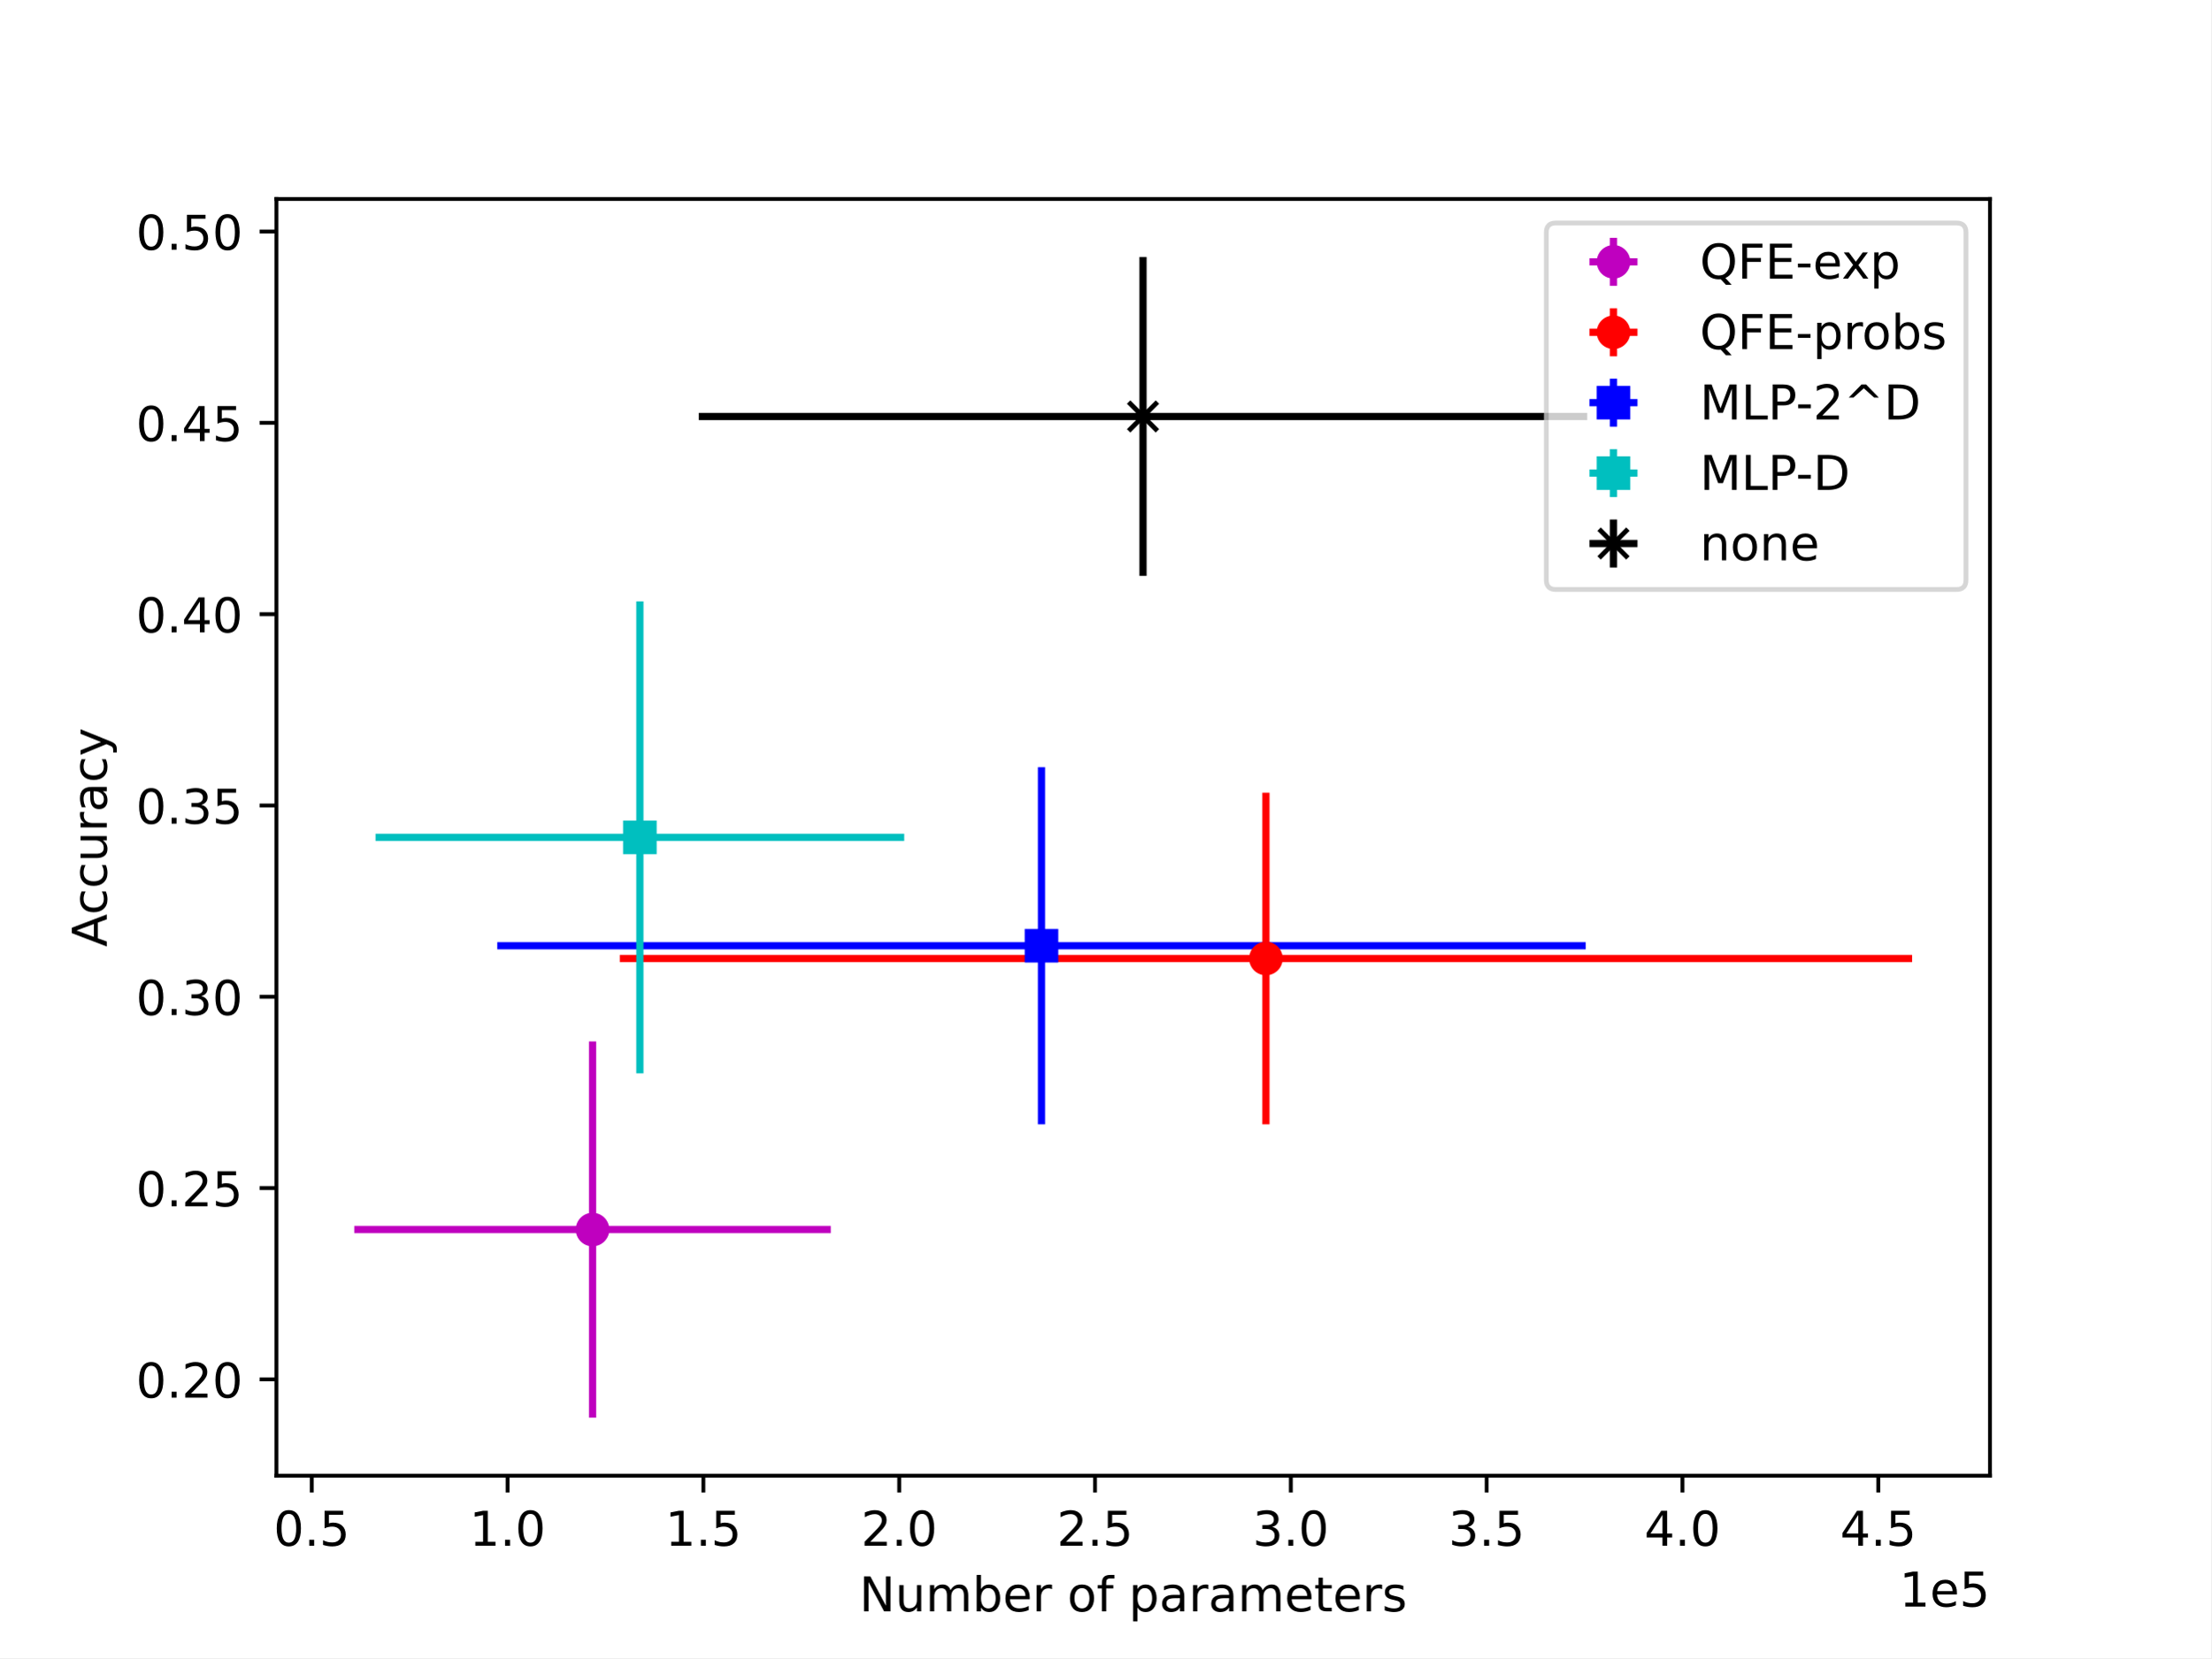
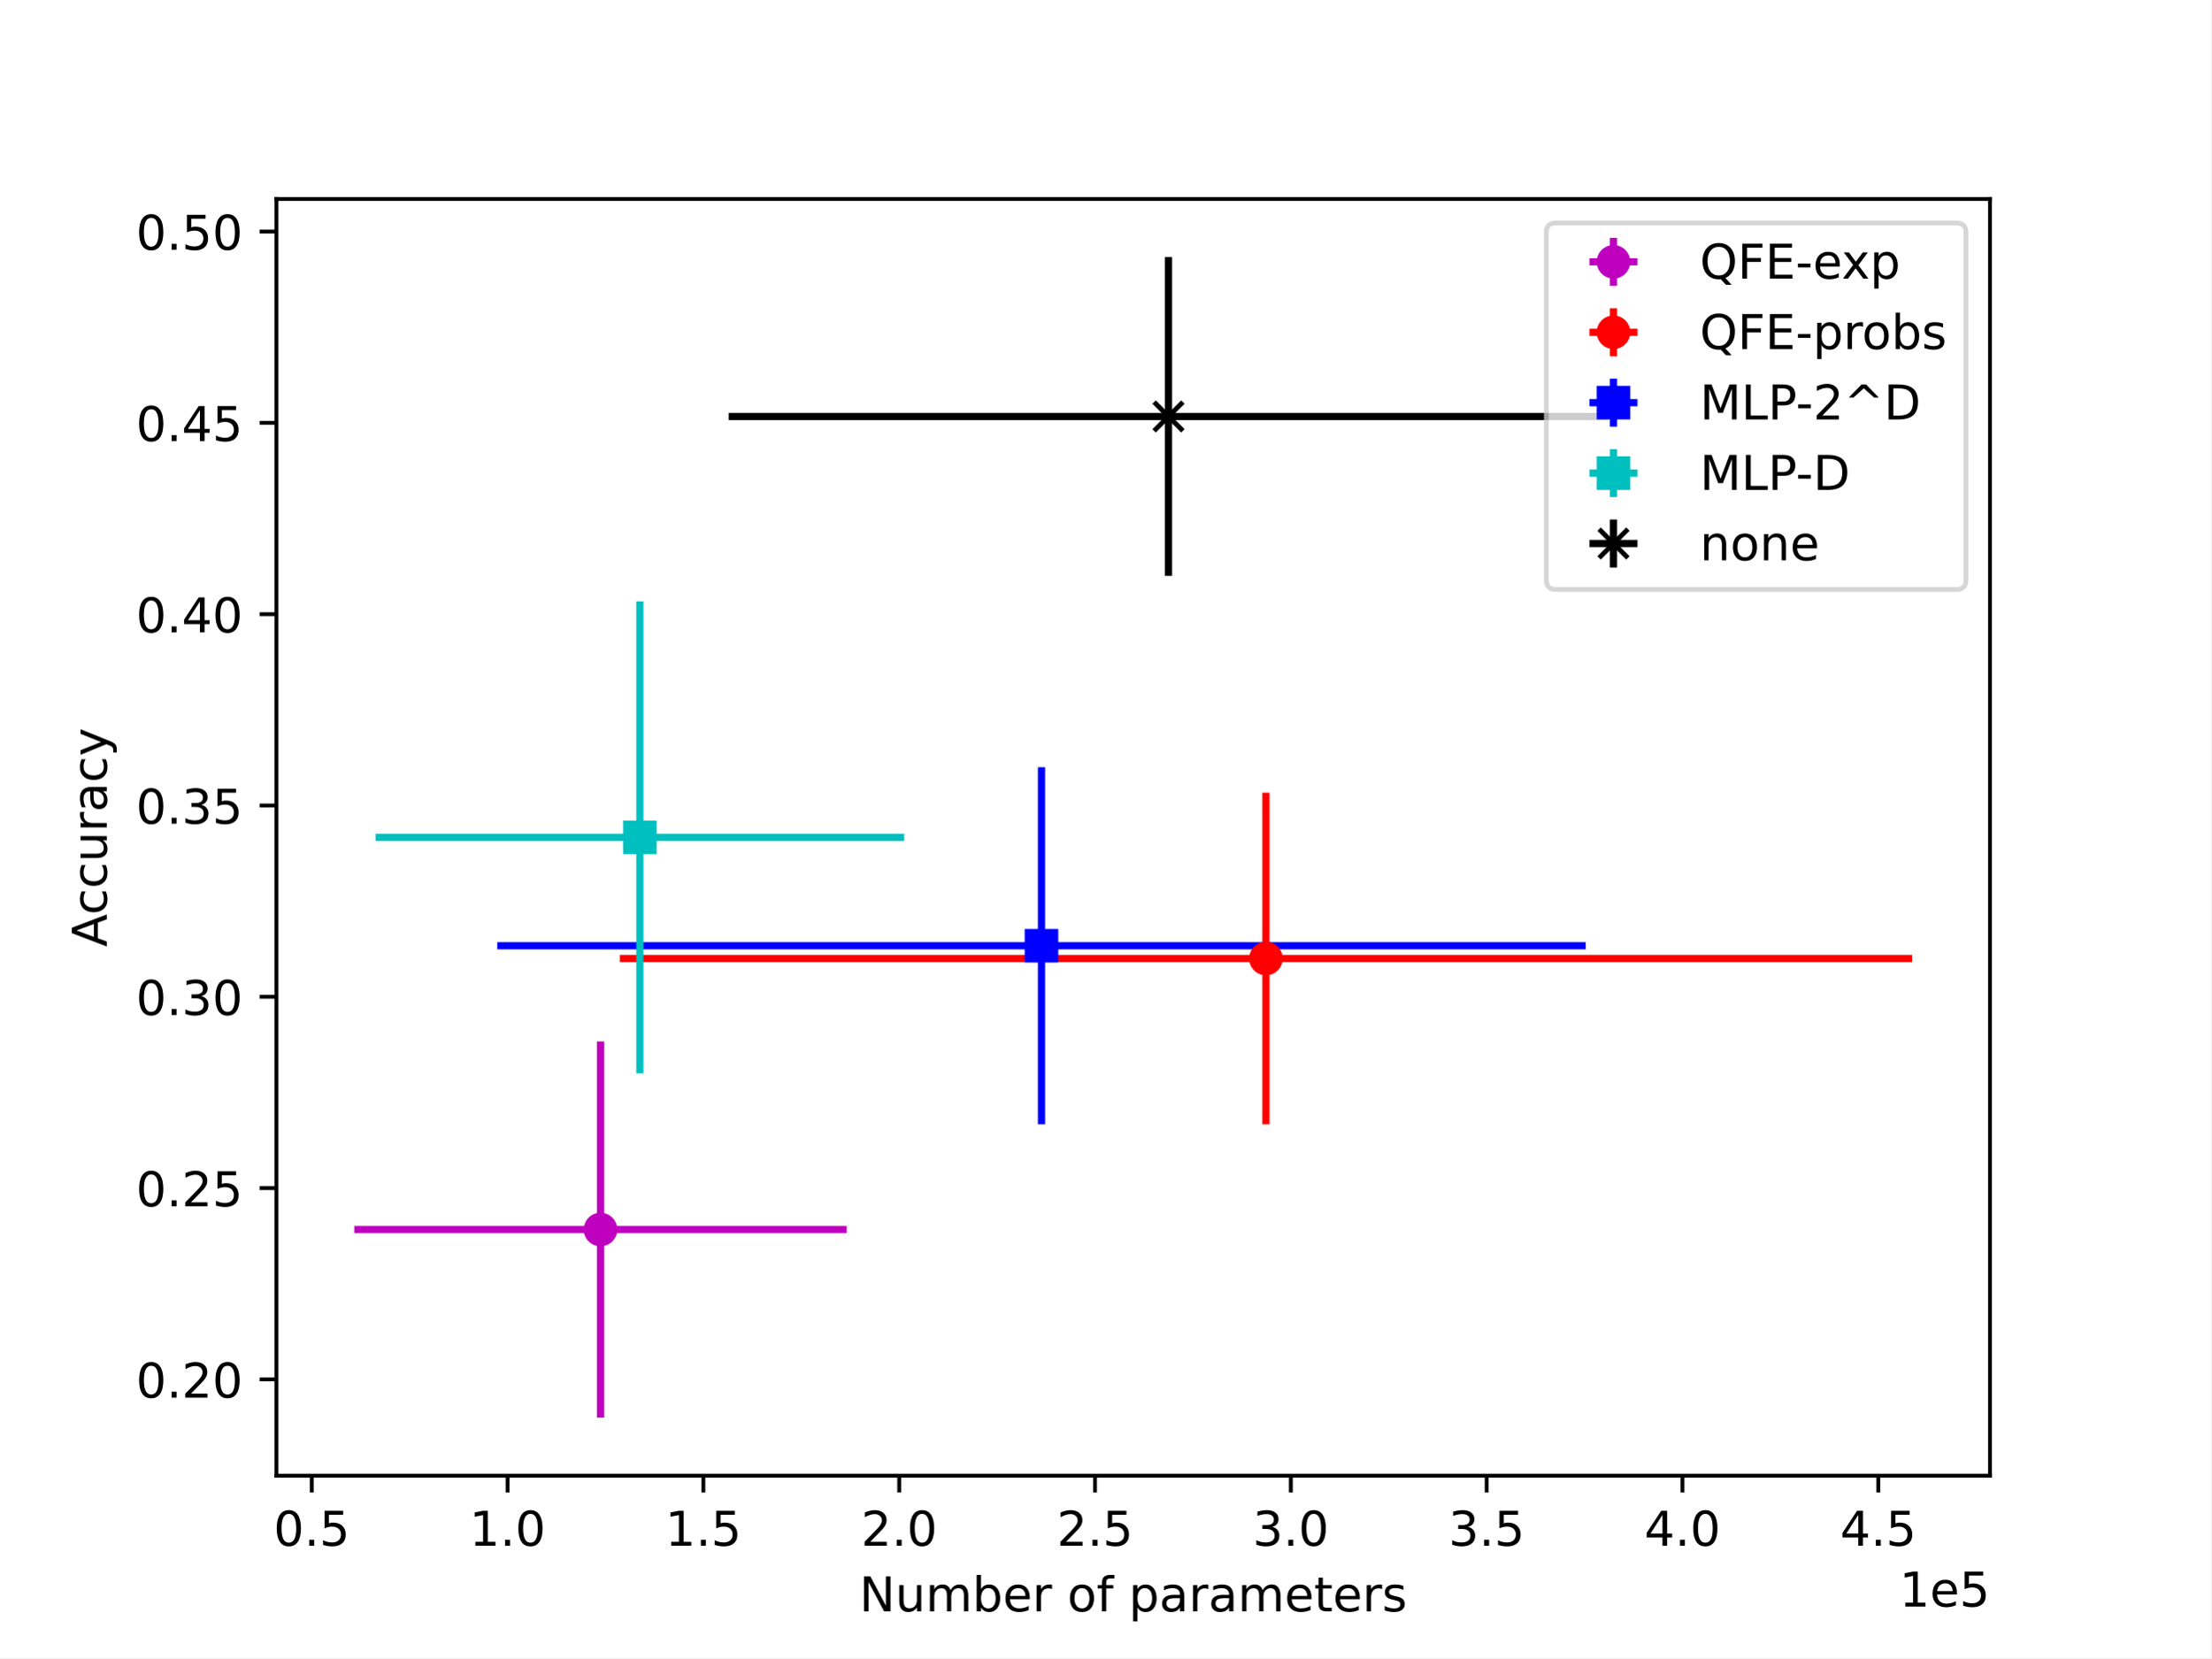
<svg xmlns="http://www.w3.org/2000/svg" xmlns:xlink="http://www.w3.org/1999/xlink" width="460.8pt" height="345.6pt" viewBox="0 0 460.8 345.6" version="1.1">
  <defs>
    <style type="text/css">*{stroke-linejoin: round; stroke-linecap: butt}</style>
  </defs>
  <g id="figure_1">
    <g id="patch_1">
      <path d="M 0 345.6  L 460.8 345.6  L 460.8 0  L 0 0  z " style="fill: #ffffff" />
    </g>
    <g id="axes_1">
      <g id="patch_2">
        <path d="M 57.6 307.584  L 414.72 307.584  L 414.72 41.472  L 57.6 41.472  z " style="fill: #ffffff" />
      </g>
      <g id="matplotlib.axis_1">
        <g id="xtick_1">
          <g id="line2d_1">
            <defs>
-               <path id="m69163a47a3" d="M 0 0  L 0 3.5  " style="stroke: #000000; stroke-width: 0.8" />
-             </defs>
-             <g>
-               <use xlink:href="#m69163a47a3" x="64.964" y="307.584" style="stroke: #000000; stroke-width: 0.8" />
+               <path id="m7321107c90" d="M 0 0  L 0 3.5  " style="stroke: #000000; stroke-width: 0.8" />
+             </defs>
+             <g>
+               <use xlink:href="#m7321107c90" x="64.964" y="307.584" style="stroke: #000000; stroke-width: 0.8" />
            </g>
          </g>
          <g id="text_1">
            <g transform="translate(57.0123 322.1824) scale(0.1 -0.1)">
              <defs>
                <path id="DejaVuSans-30" d="M 2034 4250  Q 1547 4250 1301 3770  Q 1056 3291 1056 2328  Q 1056 1369 1301 889  Q 1547 409 2034 409  Q 2525 409 2770 889  Q 3016 1369 3016 2328  Q 3016 3291 2770 3770  Q 2525 4250 2034 4250  z M 2034 4750  Q 2819 4750 3233 4129  Q 3647 3509 3647 2328  Q 3647 1150 3233 529  Q 2819 -91 2034 -91  Q 1250 -91 836 529  Q 422 1150 422 2328  Q 422 3509 836 4129  Q 1250 4750 2034 4750  z " transform="scale(0.015625)" />
                <path id="DejaVuSans-2e" d="M 684 794  L 1344 794  L 1344 0  L 684 0  L 684 794  z " transform="scale(0.015625)" />
                <path id="DejaVuSans-35" d="M 691 4666  L 3169 4666  L 3169 4134  L 1269 4134  L 1269 2991  Q 1406 3038 1543 3061  Q 1681 3084 1819 3084  Q 2600 3084 3056 2656  Q 3513 2228 3513 1497  Q 3513 744 3044 326  Q 2575 -91 1722 -91  Q 1428 -91 1123 -41  Q 819 9 494 109  L 494 744  Q 775 591 1075 516  Q 1375 441 1709 441  Q 2250 441 2565 725  Q 2881 1009 2881 1497  Q 2881 1984 2565 2268  Q 2250 2553 1709 2553  Q 1456 2553 1204 2497  Q 953 2441 691 2322  L 691 4666  z " transform="scale(0.015625)" />
              </defs>
              <use xlink:href="#DejaVuSans-30" />
              <use xlink:href="#DejaVuSans-2e" x="63.623" />
              <use xlink:href="#DejaVuSans-35" x="95.41" />
            </g>
          </g>
        </g>
        <g id="xtick_2">
          <g id="line2d_2">
            <g>
-               <use xlink:href="#m69163a47a3" x="105.774" y="307.584" style="stroke: #000000; stroke-width: 0.8" />
+               <use xlink:href="#m7321107c90" x="105.774" y="307.584" style="stroke: #000000; stroke-width: 0.8" />
            </g>
          </g>
          <g id="text_2">
            <g transform="translate(97.82245 322.1824) scale(0.1 -0.1)">
              <defs>
                <path id="DejaVuSans-31" d="M 794 531  L 1825 531  L 1825 4091  L 703 3866  L 703 4441  L 1819 4666  L 2450 4666  L 2450 531  L 3481 531  L 3481 0  L 794 0  L 794 531  z " transform="scale(0.015625)" />
              </defs>
              <use xlink:href="#DejaVuSans-31" />
              <use xlink:href="#DejaVuSans-2e" x="63.623" />
              <use xlink:href="#DejaVuSans-30" x="95.41" />
            </g>
          </g>
        </g>
        <g id="xtick_3">
          <g id="line2d_3">
            <g>
-               <use xlink:href="#m69163a47a3" x="146.584" y="307.584" style="stroke: #000000; stroke-width: 0.8" />
+               <use xlink:href="#m7321107c90" x="146.584" y="307.584" style="stroke: #000000; stroke-width: 0.8" />
            </g>
          </g>
          <g id="text_3">
            <g transform="translate(138.6326 322.1824) scale(0.1 -0.1)">
              <use xlink:href="#DejaVuSans-31" />
              <use xlink:href="#DejaVuSans-2e" x="63.623" />
              <use xlink:href="#DejaVuSans-35" x="95.41" />
            </g>
          </g>
        </g>
        <g id="xtick_4">
          <g id="line2d_4">
            <g>
-               <use xlink:href="#m69163a47a3" x="187.394" y="307.584" style="stroke: #000000; stroke-width: 0.8" />
+               <use xlink:href="#m7321107c90" x="187.394" y="307.584" style="stroke: #000000; stroke-width: 0.8" />
            </g>
          </g>
          <g id="text_4">
            <g transform="translate(179.4428 322.1824) scale(0.1 -0.1)">
              <defs>
                <path id="DejaVuSans-32" d="M 1228 531  L 3431 531  L 3431 0  L 469 0  L 469 531  Q 828 903 1448 1529  Q 2069 2156 2228 2338  Q 2531 2678 2651 2914  Q 2772 3150 2772 3378  Q 2772 3750 2511 3984  Q 2250 4219 1831 4219  Q 1534 4219 1204 4116  Q 875 4013 500 3803  L 500 4441  Q 881 4594 1212 4672  Q 1544 4750 1819 4750  Q 2544 4750 2975 4387  Q 3406 4025 3406 3419  Q 3406 3131 3298 2873  Q 3191 2616 2906 2266  Q 2828 2175 2409 1742  Q 1991 1309 1228 531  z " transform="scale(0.015625)" />
              </defs>
              <use xlink:href="#DejaVuSans-32" />
              <use xlink:href="#DejaVuSans-2e" x="63.623" />
              <use xlink:href="#DejaVuSans-30" x="95.41" />
            </g>
          </g>
        </g>
        <g id="xtick_5">
          <g id="line2d_5">
            <g>
-               <use xlink:href="#m69163a47a3" x="228.204" y="307.584" style="stroke: #000000; stroke-width: 0.8" />
+               <use xlink:href="#m7321107c90" x="228.204" y="307.584" style="stroke: #000000; stroke-width: 0.8" />
            </g>
          </g>
          <g id="text_5">
            <g transform="translate(220.2529 322.1824) scale(0.1 -0.1)">
              <use xlink:href="#DejaVuSans-32" />
              <use xlink:href="#DejaVuSans-2e" x="63.623" />
              <use xlink:href="#DejaVuSans-35" x="95.41" />
            </g>
          </g>
        </g>
        <g id="xtick_6">
          <g id="line2d_6">
            <g>
-               <use xlink:href="#m69163a47a3" x="269.015" y="307.584" style="stroke: #000000; stroke-width: 0.8" />
+               <use xlink:href="#m7321107c90" x="269.015" y="307.584" style="stroke: #000000; stroke-width: 0.8" />
            </g>
          </g>
          <g id="text_6">
            <g transform="translate(261.0631 322.1824) scale(0.1 -0.1)">
              <defs>
                <path id="DejaVuSans-33" d="M 2597 2516  Q 3050 2419 3304 2112  Q 3559 1806 3559 1356  Q 3559 666 3084 287  Q 2609 -91 1734 -91  Q 1441 -91 1130 -33  Q 819 25 488 141  L 488 750  Q 750 597 1062 519  Q 1375 441 1716 441  Q 2309 441 2620 675  Q 2931 909 2931 1356  Q 2931 1769 2642 2001  Q 2353 2234 1838 2234  L 1294 2234  L 1294 2753  L 1863 2753  Q 2328 2753 2575 2939  Q 2822 3125 2822 3475  Q 2822 3834 2567 4026  Q 2313 4219 1838 4219  Q 1578 4219 1281 4162  Q 984 4106 628 3988  L 628 4550  Q 988 4650 1302 4700  Q 1616 4750 1894 4750  Q 2613 4750 3031 4423  Q 3450 4097 3450 3541  Q 3450 3153 3228 2886  Q 3006 2619 2597 2516  z " transform="scale(0.015625)" />
              </defs>
              <use xlink:href="#DejaVuSans-33" />
              <use xlink:href="#DejaVuSans-2e" x="63.623" />
              <use xlink:href="#DejaVuSans-30" x="95.41" />
            </g>
          </g>
        </g>
        <g id="xtick_7">
          <g id="line2d_7">
            <g>
-               <use xlink:href="#m69163a47a3" x="309.825" y="307.584" style="stroke: #000000; stroke-width: 0.8" />
+               <use xlink:href="#m7321107c90" x="309.825" y="307.584" style="stroke: #000000; stroke-width: 0.8" />
            </g>
          </g>
          <g id="text_7">
            <g transform="translate(301.8732 322.1824) scale(0.1 -0.1)">
              <use xlink:href="#DejaVuSans-33" />
              <use xlink:href="#DejaVuSans-2e" x="63.623" />
              <use xlink:href="#DejaVuSans-35" x="95.41" />
            </g>
          </g>
        </g>
        <g id="xtick_8">
          <g id="line2d_8">
            <g>
-               <use xlink:href="#m69163a47a3" x="350.635" y="307.584" style="stroke: #000000; stroke-width: 0.8" />
+               <use xlink:href="#m7321107c90" x="350.635" y="307.584" style="stroke: #000000; stroke-width: 0.8" />
            </g>
          </g>
          <g id="text_8">
            <g transform="translate(342.6834 322.1824) scale(0.1 -0.1)">
              <defs>
                <path id="DejaVuSans-34" d="M 2419 4116  L 825 1625  L 2419 1625  L 2419 4116  z M 2253 4666  L 3047 4666  L 3047 1625  L 3713 1625  L 3713 1100  L 3047 1100  L 3047 0  L 2419 0  L 2419 1100  L 313 1100  L 313 1709  L 2253 4666  z " transform="scale(0.015625)" />
              </defs>
              <use xlink:href="#DejaVuSans-34" />
              <use xlink:href="#DejaVuSans-2e" x="63.623" />
              <use xlink:href="#DejaVuSans-30" x="95.41" />
            </g>
          </g>
        </g>
        <g id="xtick_9">
          <g id="line2d_9">
            <g>
-               <use xlink:href="#m69163a47a3" x="391.445" y="307.584" style="stroke: #000000; stroke-width: 0.8" />
+               <use xlink:href="#m7321107c90" x="391.445" y="307.584" style="stroke: #000000; stroke-width: 0.8" />
            </g>
          </g>
          <g id="text_9">
            <g transform="translate(383.4935 322.1824) scale(0.1 -0.1)">
              <use xlink:href="#DejaVuSans-34" />
              <use xlink:href="#DejaVuSans-2e" x="63.623" />
              <use xlink:href="#DejaVuSans-35" x="95.41" />
            </g>
          </g>
        </g>
        <g id="text_10">
          <g transform="translate(179.0748 335.8606) scale(0.1 -0.1)">
            <defs>
              <path id="DejaVuSans-4e" d="M 628 4666  L 1478 4666  L 3547 763  L 3547 4666  L 4159 4666  L 4159 0  L 3309 0  L 1241 3903  L 1241 0  L 628 0  L 628 4666  z " transform="scale(0.015625)" />
              <path id="DejaVuSans-75" d="M 544 1381  L 544 3500  L 1119 3500  L 1119 1403  Q 1119 906 1312 657  Q 1506 409 1894 409  Q 2359 409 2629 706  Q 2900 1003 2900 1516  L 2900 3500  L 3475 3500  L 3475 0  L 2900 0  L 2900 538  Q 2691 219 2414 64  Q 2138 -91 1772 -91  Q 1169 -91 856 284  Q 544 659 544 1381  z M 1991 3584  L 1991 3584  z " transform="scale(0.015625)" />
              <path id="DejaVuSans-6d" d="M 3328 2828  Q 3544 3216 3844 3400  Q 4144 3584 4550 3584  Q 5097 3584 5394 3201  Q 5691 2819 5691 2113  L 5691 0  L 5113 0  L 5113 2094  Q 5113 2597 4934 2840  Q 4756 3084 4391 3084  Q 3944 3084 3684 2787  Q 3425 2491 3425 1978  L 3425 0  L 2847 0  L 2847 2094  Q 2847 2600 2669 2842  Q 2491 3084 2119 3084  Q 1678 3084 1418 2786  Q 1159 2488 1159 1978  L 1159 0  L 581 0  L 581 3500  L 1159 3500  L 1159 2956  Q 1356 3278 1631 3431  Q 1906 3584 2284 3584  Q 2666 3584 2933 3390  Q 3200 3197 3328 2828  z " transform="scale(0.015625)" />
              <path id="DejaVuSans-62" d="M 3116 1747  Q 3116 2381 2855 2742  Q 2594 3103 2138 3103  Q 1681 3103 1420 2742  Q 1159 2381 1159 1747  Q 1159 1113 1420 752  Q 1681 391 2138 391  Q 2594 391 2855 752  Q 3116 1113 3116 1747  z M 1159 2969  Q 1341 3281 1617 3432  Q 1894 3584 2278 3584  Q 2916 3584 3314 3078  Q 3713 2572 3713 1747  Q 3713 922 3314 415  Q 2916 -91 2278 -91  Q 1894 -91 1617 61  Q 1341 213 1159 525  L 1159 0  L 581 0  L 581 4863  L 1159 4863  L 1159 2969  z " transform="scale(0.015625)" />
              <path id="DejaVuSans-65" d="M 3597 1894  L 3597 1613  L 953 1613  Q 991 1019 1311 708  Q 1631 397 2203 397  Q 2534 397 2845 478  Q 3156 559 3463 722  L 3463 178  Q 3153 47 2828 -22  Q 2503 -91 2169 -91  Q 1331 -91 842 396  Q 353 884 353 1716  Q 353 2575 817 3079  Q 1281 3584 2069 3584  Q 2775 3584 3186 3129  Q 3597 2675 3597 1894  z M 3022 2063  Q 3016 2534 2758 2815  Q 2500 3097 2075 3097  Q 1594 3097 1305 2825  Q 1016 2553 972 2059  L 3022 2063  z " transform="scale(0.015625)" />
              <path id="DejaVuSans-72" d="M 2631 2963  Q 2534 3019 2420 3045  Q 2306 3072 2169 3072  Q 1681 3072 1420 2755  Q 1159 2438 1159 1844  L 1159 0  L 581 0  L 581 3500  L 1159 3500  L 1159 2956  Q 1341 3275 1631 3429  Q 1922 3584 2338 3584  Q 2397 3584 2469 3576  Q 2541 3569 2628 3553  L 2631 2963  z " transform="scale(0.015625)" />
              <path id="DejaVuSans-20" transform="scale(0.015625)" />
              <path id="DejaVuSans-6f" d="M 1959 3097  Q 1497 3097 1228 2736  Q 959 2375 959 1747  Q 959 1119 1226 758  Q 1494 397 1959 397  Q 2419 397 2687 759  Q 2956 1122 2956 1747  Q 2956 2369 2687 2733  Q 2419 3097 1959 3097  z M 1959 3584  Q 2709 3584 3137 3096  Q 3566 2609 3566 1747  Q 3566 888 3137 398  Q 2709 -91 1959 -91  Q 1206 -91 779 398  Q 353 888 353 1747  Q 353 2609 779 3096  Q 1206 3584 1959 3584  z " transform="scale(0.015625)" />
              <path id="DejaVuSans-66" d="M 2375 4863  L 2375 4384  L 1825 4384  Q 1516 4384 1395 4259  Q 1275 4134 1275 3809  L 1275 3500  L 2222 3500  L 2222 3053  L 1275 3053  L 1275 0  L 697 0  L 697 3053  L 147 3053  L 147 3500  L 697 3500  L 697 3744  Q 697 4328 969 4595  Q 1241 4863 1831 4863  L 2375 4863  z " transform="scale(0.015625)" />
              <path id="DejaVuSans-70" d="M 1159 525  L 1159 -1331  L 581 -1331  L 581 3500  L 1159 3500  L 1159 2969  Q 1341 3281 1617 3432  Q 1894 3584 2278 3584  Q 2916 3584 3314 3078  Q 3713 2572 3713 1747  Q 3713 922 3314 415  Q 2916 -91 2278 -91  Q 1894 -91 1617 61  Q 1341 213 1159 525  z M 3116 1747  Q 3116 2381 2855 2742  Q 2594 3103 2138 3103  Q 1681 3103 1420 2742  Q 1159 2381 1159 1747  Q 1159 1113 1420 752  Q 1681 391 2138 391  Q 2594 391 2855 752  Q 3116 1113 3116 1747  z " transform="scale(0.015625)" />
              <path id="DejaVuSans-61" d="M 2194 1759  Q 1497 1759 1228 1600  Q 959 1441 959 1056  Q 959 750 1161 570  Q 1363 391 1709 391  Q 2188 391 2477 730  Q 2766 1069 2766 1631  L 2766 1759  L 2194 1759  z M 3341 1997  L 3341 0  L 2766 0  L 2766 531  Q 2569 213 2275 61  Q 1981 -91 1556 -91  Q 1019 -91 701 211  Q 384 513 384 1019  Q 384 1609 779 1909  Q 1175 2209 1959 2209  L 2766 2209  L 2766 2266  Q 2766 2663 2505 2880  Q 2244 3097 1772 3097  Q 1472 3097 1187 3025  Q 903 2953 641 2809  L 641 3341  Q 956 3463 1253 3523  Q 1550 3584 1831 3584  Q 2591 3584 2966 3190  Q 3341 2797 3341 1997  z " transform="scale(0.015625)" />
              <path id="DejaVuSans-74" d="M 1172 4494  L 1172 3500  L 2356 3500  L 2356 3053  L 1172 3053  L 1172 1153  Q 1172 725 1289 603  Q 1406 481 1766 481  L 2356 481  L 2356 0  L 1766 0  Q 1100 0 847 248  Q 594 497 594 1153  L 594 3053  L 172 3053  L 172 3500  L 594 3500  L 594 4494  L 1172 4494  z " transform="scale(0.015625)" />
              <path id="DejaVuSans-73" d="M 2834 3397  L 2834 2853  Q 2591 2978 2328 3040  Q 2066 3103 1784 3103  Q 1356 3103 1142 2972  Q 928 2841 928 2578  Q 928 2378 1081 2264  Q 1234 2150 1697 2047  L 1894 2003  Q 2506 1872 2764 1633  Q 3022 1394 3022 966  Q 3022 478 2636 193  Q 2250 -91 1575 -91  Q 1294 -91 989 -36  Q 684 19 347 128  L 347 722  Q 666 556 975 473  Q 1284 391 1588 391  Q 1994 391 2212 530  Q 2431 669 2431 922  Q 2431 1156 2273 1281  Q 2116 1406 1581 1522  L 1381 1569  Q 847 1681 609 1914  Q 372 2147 372 2553  Q 372 3047 722 3315  Q 1072 3584 1716 3584  Q 2034 3584 2315 3537  Q 2597 3491 2834 3397  z " transform="scale(0.015625)" />
            </defs>
            <use xlink:href="#DejaVuSans-4e" />
            <use xlink:href="#DejaVuSans-75" x="74.805" />
            <use xlink:href="#DejaVuSans-6d" x="138.184" />
            <use xlink:href="#DejaVuSans-62" x="235.596" />
            <use xlink:href="#DejaVuSans-65" x="299.072" />
            <use xlink:href="#DejaVuSans-72" x="360.596" />
            <use xlink:href="#DejaVuSans-20" x="401.709" />
            <use xlink:href="#DejaVuSans-6f" x="433.496" />
            <use xlink:href="#DejaVuSans-66" x="494.678" />
            <use xlink:href="#DejaVuSans-20" x="529.883" />
            <use xlink:href="#DejaVuSans-70" x="561.67" />
            <use xlink:href="#DejaVuSans-61" x="625.146" />
            <use xlink:href="#DejaVuSans-72" x="686.426" />
            <use xlink:href="#DejaVuSans-61" x="727.539" />
            <use xlink:href="#DejaVuSans-6d" x="788.818" />
            <use xlink:href="#DejaVuSans-65" x="886.23" />
            <use xlink:href="#DejaVuSans-74" x="947.754" />
            <use xlink:href="#DejaVuSans-65" x="986.963" />
            <use xlink:href="#DejaVuSans-72" x="1048.486" />
            <use xlink:href="#DejaVuSans-73" x="1089.6" />
          </g>
        </g>
        <g id="text_11">
          <g transform="translate(395.8419 334.8606) scale(0.1 -0.1)">
            <use xlink:href="#DejaVuSans-31" />
            <use xlink:href="#DejaVuSans-65" x="63.623" />
            <use xlink:href="#DejaVuSans-35" x="125.146" />
          </g>
        </g>
      </g>
      <g id="matplotlib.axis_2">
        <g id="ytick_1">
          <g id="line2d_10">
            <defs>
-               <path id="m29566e2c8c" d="M 0 0  L -3.5 0  " style="stroke: #000000; stroke-width: 0.8" />
-             </defs>
-             <g>
-               <use xlink:href="#m29566e2c8c" x="57.6" y="287.513" style="stroke: #000000; stroke-width: 0.8" />
+               <path id="m45c4f0cc47" d="M 0 0  L -3.5 0  " style="stroke: #000000; stroke-width: 0.8" />
+             </defs>
+             <g>
+               <use xlink:href="#m45c4f0cc47" x="57.6" y="287.513" style="stroke: #000000; stroke-width: 0.8" />
            </g>
          </g>
          <g id="text_12">
            <g transform="translate(28.33438 291.3118) scale(0.1 -0.1)">
              <use xlink:href="#DejaVuSans-30" />
              <use xlink:href="#DejaVuSans-2e" x="63.623" />
              <use xlink:href="#DejaVuSans-32" x="95.41" />
              <use xlink:href="#DejaVuSans-30" x="159.033" />
            </g>
          </g>
        </g>
        <g id="ytick_2">
          <g id="line2d_11">
            <g>
-               <use xlink:href="#m29566e2c8c" x="57.6" y="247.636" style="stroke: #000000; stroke-width: 0.8" />
+               <use xlink:href="#m45c4f0cc47" x="57.6" y="247.636" style="stroke: #000000; stroke-width: 0.8" />
            </g>
          </g>
          <g id="text_13">
            <g transform="translate(28.33438 251.4349) scale(0.1 -0.1)">
              <use xlink:href="#DejaVuSans-30" />
              <use xlink:href="#DejaVuSans-2e" x="63.623" />
              <use xlink:href="#DejaVuSans-32" x="95.41" />
              <use xlink:href="#DejaVuSans-35" x="159.033" />
            </g>
          </g>
        </g>
        <g id="ytick_3">
          <g id="line2d_12">
            <g>
-               <use xlink:href="#m29566e2c8c" x="57.6" y="207.759" style="stroke: #000000; stroke-width: 0.8" />
+               <use xlink:href="#m45c4f0cc47" x="57.6" y="207.759" style="stroke: #000000; stroke-width: 0.8" />
            </g>
          </g>
          <g id="text_14">
            <g transform="translate(28.33438 211.558) scale(0.1 -0.1)">
              <use xlink:href="#DejaVuSans-30" />
              <use xlink:href="#DejaVuSans-2e" x="63.623" />
              <use xlink:href="#DejaVuSans-33" x="95.41" />
              <use xlink:href="#DejaVuSans-30" x="159.033" />
            </g>
          </g>
        </g>
        <g id="ytick_4">
          <g id="line2d_13">
            <g>
-               <use xlink:href="#m29566e2c8c" x="57.6" y="167.882" style="stroke: #000000; stroke-width: 0.8" />
+               <use xlink:href="#m45c4f0cc47" x="57.6" y="167.882" style="stroke: #000000; stroke-width: 0.8" />
            </g>
          </g>
          <g id="text_15">
            <g transform="translate(28.33438 171.6811) scale(0.1 -0.1)">
              <use xlink:href="#DejaVuSans-30" />
              <use xlink:href="#DejaVuSans-2e" x="63.623" />
              <use xlink:href="#DejaVuSans-33" x="95.41" />
              <use xlink:href="#DejaVuSans-35" x="159.033" />
            </g>
          </g>
        </g>
        <g id="ytick_5">
          <g id="line2d_14">
            <g>
-               <use xlink:href="#m29566e2c8c" x="57.6" y="128.005" style="stroke: #000000; stroke-width: 0.8" />
+               <use xlink:href="#m45c4f0cc47" x="57.6" y="128.005" style="stroke: #000000; stroke-width: 0.8" />
            </g>
          </g>
          <g id="text_16">
            <g transform="translate(28.33438 131.8041) scale(0.1 -0.1)">
              <use xlink:href="#DejaVuSans-30" />
              <use xlink:href="#DejaVuSans-2e" x="63.623" />
              <use xlink:href="#DejaVuSans-34" x="95.41" />
              <use xlink:href="#DejaVuSans-30" x="159.033" />
            </g>
          </g>
        </g>
        <g id="ytick_6">
          <g id="line2d_15">
            <g>
-               <use xlink:href="#m29566e2c8c" x="57.6" y="88.128" style="stroke: #000000; stroke-width: 0.8" />
+               <use xlink:href="#m45c4f0cc47" x="57.6" y="88.128" style="stroke: #000000; stroke-width: 0.8" />
            </g>
          </g>
          <g id="text_17">
            <g transform="translate(28.33438 91.92722) scale(0.1 -0.1)">
              <use xlink:href="#DejaVuSans-30" />
              <use xlink:href="#DejaVuSans-2e" x="63.623" />
              <use xlink:href="#DejaVuSans-34" x="95.41" />
              <use xlink:href="#DejaVuSans-35" x="159.033" />
            </g>
          </g>
        </g>
        <g id="ytick_7">
          <g id="line2d_16">
            <g>
-               <use xlink:href="#m29566e2c8c" x="57.6" y="48.251" style="stroke: #000000; stroke-width: 0.8" />
+               <use xlink:href="#m45c4f0cc47" x="57.6" y="48.251" style="stroke: #000000; stroke-width: 0.8" />
            </g>
          </g>
          <g id="text_18">
            <g transform="translate(28.33438 52.0503) scale(0.1 -0.1)">
              <use xlink:href="#DejaVuSans-30" />
              <use xlink:href="#DejaVuSans-2e" x="63.623" />
              <use xlink:href="#DejaVuSans-35" x="95.41" />
              <use xlink:href="#DejaVuSans-30" x="159.033" />
            </g>
          </g>
        </g>
        <g id="text_19">
          <g transform="translate(22.25469 197.3561) rotate(-90) scale(0.1 -0.1)">
            <defs>
              <path id="DejaVuSans-41" d="M 2188 4044  L 1331 1722  L 3047 1722  L 2188 4044  z M 1831 4666  L 2547 4666  L 4325 0  L 3669 0  L 3244 1197  L 1141 1197  L 716 0  L 50 0  L 1831 4666  z " transform="scale(0.015625)" />
              <path id="DejaVuSans-63" d="M 3122 3366  L 3122 2828  Q 2878 2963 2633 3030  Q 2388 3097 2138 3097  Q 1578 3097 1268 2742  Q 959 2388 959 1747  Q 959 1106 1268 751  Q 1578 397 2138 397  Q 2388 397 2633 464  Q 2878 531 3122 666  L 3122 134  Q 2881 22 2623 -34  Q 2366 -91 2075 -91  Q 1284 -91 818 406  Q 353 903 353 1747  Q 353 2603 823 3093  Q 1294 3584 2113 3584  Q 2378 3584 2631 3529  Q 2884 3475 3122 3366  z " transform="scale(0.015625)" />
              <path id="DejaVuSans-79" d="M 2059 -325  Q 1816 -950 1584 -1140  Q 1353 -1331 966 -1331  L 506 -1331  L 506 -850  L 844 -850  Q 1081 -850 1212 -737  Q 1344 -625 1503 -206  L 1606 56  L 191 3500  L 800 3500  L 1894 763  L 2988 3500  L 3597 3500  L 2059 -325  z " transform="scale(0.015625)" />
            </defs>
            <use xlink:href="#DejaVuSans-41" />
            <use xlink:href="#DejaVuSans-63" x="66.658" />
            <use xlink:href="#DejaVuSans-63" x="121.639" />
            <use xlink:href="#DejaVuSans-75" x="176.619" />
            <use xlink:href="#DejaVuSans-72" x="239.998" />
            <use xlink:href="#DejaVuSans-61" x="281.111" />
            <use xlink:href="#DejaVuSans-63" x="342.391" />
            <use xlink:href="#DejaVuSans-79" x="397.371" />
          </g>
        </g>
      </g>
      <g id="LineCollection_1">
-         <path d="M 73.833 256.276  L 173.136 256.276  " clip-path="url(#pf2854094da)" style="fill: none; stroke: #bf00bf; stroke-width: 1.5" />
+         <path d="M 73.833 256.276  L 176.45 256.276  " clip-path="url(#pde171bd115)" style="fill: none; stroke: #bf00bf; stroke-width: 1.5" />
      </g>
      <g id="LineCollection_2">
-         <path d="M 123.484 295.488  L 123.484 217.063  " clip-path="url(#pf2854094da)" style="fill: none; stroke: #bf00bf; stroke-width: 1.5" />
+         <path d="M 125.141 295.488  L 125.141 217.063  " clip-path="url(#pde171bd115)" style="fill: none; stroke: #bf00bf; stroke-width: 1.5" />
      </g>
      <g id="LineCollection_3">
-         <path d="M 129.162 199.783  L 398.487 199.783  " clip-path="url(#pf2854094da)" style="fill: none; stroke: #ff0000; stroke-width: 1.5" />
+         <path d="M 129.162 199.783  L 398.487 199.783  " clip-path="url(#pde171bd115)" style="fill: none; stroke: #ff0000; stroke-width: 1.5" />
      </g>
      <g id="LineCollection_4">
-         <path d="M 263.825 234.343  L 263.825 165.223  " clip-path="url(#pf2854094da)" style="fill: none; stroke: #ff0000; stroke-width: 1.5" />
+         <path d="M 263.825 234.343  L 263.825 165.223  " clip-path="url(#pde171bd115)" style="fill: none; stroke: #ff0000; stroke-width: 1.5" />
      </g>
      <g id="LineCollection_5">
-         <path d="M 103.631 197.125  L 330.463 197.125  " clip-path="url(#pf2854094da)" style="fill: none; stroke: #0000ff; stroke-width: 1.5" />
+         <path d="M 103.631 197.125  L 330.463 197.125  " clip-path="url(#pde171bd115)" style="fill: none; stroke: #0000ff; stroke-width: 1.5" />
      </g>
      <g id="LineCollection_6">
-         <path d="M 217.047 234.343  L 217.047 159.906  " clip-path="url(#pf2854094da)" style="fill: none; stroke: #0000ff; stroke-width: 1.5" />
+         <path d="M 217.047 234.343  L 217.047 159.906  " clip-path="url(#pde171bd115)" style="fill: none; stroke: #0000ff; stroke-width: 1.5" />
      </g>
      <g id="LineCollection_7">
-         <path d="M 78.263 174.528  L 188.442 174.528  " clip-path="url(#pf2854094da)" style="fill: none; stroke: #00bfbf; stroke-width: 1.5" />
+         <path d="M 78.263 174.528  L 188.442 174.528  " clip-path="url(#pde171bd115)" style="fill: none; stroke: #00bfbf; stroke-width: 1.5" />
      </g>
      <g id="LineCollection_8">
-         <path d="M 133.352 223.71  L 133.352 125.346  " clip-path="url(#pf2854094da)" style="fill: none; stroke: #00bfbf; stroke-width: 1.5" />
+         <path d="M 133.352 223.71  L 133.352 125.346  " clip-path="url(#pde171bd115)" style="fill: none; stroke: #00bfbf; stroke-width: 1.5" />
      </g>
      <g id="LineCollection_9">
-         <path d="M 145.635 86.799  L 330.784 86.799  " clip-path="url(#pf2854094da)" style="fill: none; stroke: #000000; stroke-width: 1.5" />
+         <path d="M 151.844 86.799  L 335.194 86.799  " clip-path="url(#pde171bd115)" style="fill: none; stroke: #000000; stroke-width: 1.5" />
      </g>
      <g id="LineCollection_10">
-         <path d="M 238.209 120.03  L 238.209 53.568  " clip-path="url(#pf2854094da)" style="fill: none; stroke: #000000; stroke-width: 1.5" />
+         <path d="M 243.519 120.03  L 243.519 53.568  " clip-path="url(#pde171bd115)" style="fill: none; stroke: #000000; stroke-width: 1.5" />
      </g>
      <g id="line2d_17">
        <defs>
-           <path id="m4cd6526f96" d="M 0 3  C 0.796 3 1.559 2.684 2.121 2.121  C 2.684 1.559 3 0.796 3 0  C 3 -0.796 2.684 -1.559 2.121 -2.121  C 1.559 -2.684 0.796 -3 0 -3  C -0.796 -3 -1.559 -2.684 -2.121 -2.121  C -2.684 -1.559 -3 -0.796 -3 0  C -3 0.796 -2.684 1.559 -2.121 2.121  C -1.559 2.684 -0.796 3 0 3  z " style="stroke: #bf00bf" />
+           <path id="m4b3386b6bd" d="M 0 3  C 0.796 3 1.559 2.684 2.121 2.121  C 2.684 1.559 3 0.796 3 0  C 3 -0.796 2.684 -1.559 2.121 -2.121  C 1.559 -2.684 0.796 -3 0 -3  C -0.796 -3 -1.559 -2.684 -2.121 -2.121  C -2.684 -1.559 -3 -0.796 -3 0  C -3 0.796 -2.684 1.559 -2.121 2.121  C -1.559 2.684 -0.796 3 0 3  z " style="stroke: #bf00bf" />
        </defs>
-         <g clip-path="url(#pf2854094da)">
-           <use xlink:href="#m4cd6526f96" x="123.484" y="256.276" style="fill: #bf00bf; stroke: #bf00bf" />
+         <g clip-path="url(#pde171bd115)">
+           <use xlink:href="#m4b3386b6bd" x="125.141" y="256.276" style="fill: #bf00bf; stroke: #bf00bf" />
        </g>
      </g>
      <g id="line2d_18">
        <defs>
-           <path id="ma3a724ee5d" d="M 0 3  C 0.796 3 1.559 2.684 2.121 2.121  C 2.684 1.559 3 0.796 3 0  C 3 -0.796 2.684 -1.559 2.121 -2.121  C 1.559 -2.684 0.796 -3 0 -3  C -0.796 -3 -1.559 -2.684 -2.121 -2.121  C -2.684 -1.559 -3 -0.796 -3 0  C -3 0.796 -2.684 1.559 -2.121 2.121  C -1.559 2.684 -0.796 3 0 3  z " style="stroke: #ff0000" />
+           <path id="m448fc60b93" d="M 0 3  C 0.796 3 1.559 2.684 2.121 2.121  C 2.684 1.559 3 0.796 3 0  C 3 -0.796 2.684 -1.559 2.121 -2.121  C 1.559 -2.684 0.796 -3 0 -3  C -0.796 -3 -1.559 -2.684 -2.121 -2.121  C -2.684 -1.559 -3 -0.796 -3 0  C -3 0.796 -2.684 1.559 -2.121 2.121  C -1.559 2.684 -0.796 3 0 3  z " style="stroke: #ff0000" />
        </defs>
-         <g clip-path="url(#pf2854094da)">
-           <use xlink:href="#ma3a724ee5d" x="263.825" y="199.783" style="fill: #ff0000; stroke: #ff0000" />
+         <g clip-path="url(#pde171bd115)">
+           <use xlink:href="#m448fc60b93" x="263.825" y="199.783" style="fill: #ff0000; stroke: #ff0000" />
        </g>
      </g>
      <g id="line2d_19">
        <defs>
-           <path id="mfcccf68054" d="M -3 3  L 3 3  L 3 -3  L -3 -3  z " style="stroke: #0000ff; stroke-linejoin: miter" />
+           <path id="ma1d360c1f6" d="M -3 3  L 3 3  L 3 -3  L -3 -3  z " style="stroke: #0000ff; stroke-linejoin: miter" />
        </defs>
-         <g clip-path="url(#pf2854094da)">
-           <use xlink:href="#mfcccf68054" x="217.047" y="197.125" style="fill: #0000ff; stroke: #0000ff; stroke-linejoin: miter" />
+         <g clip-path="url(#pde171bd115)">
+           <use xlink:href="#ma1d360c1f6" x="217.047" y="197.125" style="fill: #0000ff; stroke: #0000ff; stroke-linejoin: miter" />
        </g>
      </g>
      <g id="line2d_20">
        <defs>
-           <path id="me4ea6ce4ad" d="M -3 3  L 3 3  L 3 -3  L -3 -3  z " style="stroke: #00bfbf; stroke-linejoin: miter" />
+           <path id="mc8725ab323" d="M -3 3  L 3 3  L 3 -3  L -3 -3  z " style="stroke: #00bfbf; stroke-linejoin: miter" />
        </defs>
-         <g clip-path="url(#pf2854094da)">
-           <use xlink:href="#me4ea6ce4ad" x="133.352" y="174.528" style="fill: #00bfbf; stroke: #00bfbf; stroke-linejoin: miter" />
+         <g clip-path="url(#pde171bd115)">
+           <use xlink:href="#mc8725ab323" x="133.352" y="174.528" style="fill: #00bfbf; stroke: #00bfbf; stroke-linejoin: miter" />
        </g>
      </g>
      <g id="line2d_21">
        <defs>
-           <path id="m9f78b0eaf9" d="M -3 3  L 3 -3  M -3 -3  L 3 3  " style="stroke: #000000" />
+           <path id="maa76d7a004" d="M -3 3  L 3 -3  M -3 -3  L 3 3  " style="stroke: #000000" />
        </defs>
-         <g clip-path="url(#pf2854094da)">
-           <use xlink:href="#m9f78b0eaf9" x="238.209" y="86.799" style="stroke: #000000" />
+         <g clip-path="url(#pde171bd115)">
+           <use xlink:href="#maa76d7a004" x="243.519" y="86.799" style="stroke: #000000" />
        </g>
      </g>
      <g id="patch_3">
        <path d="M 57.6 307.584  L 57.6 41.472  " style="fill: none; stroke: #000000; stroke-width: 0.8; stroke-linejoin: miter; stroke-linecap: square" />
      </g>
      <g id="patch_4">
        <path d="M 414.72 307.584  L 414.72 41.472  " style="fill: none; stroke: #000000; stroke-width: 0.8; stroke-linejoin: miter; stroke-linecap: square" />
      </g>
      <g id="patch_5">
        <path d="M 57.6 307.584  L 414.72 307.584  " style="fill: none; stroke: #000000; stroke-width: 0.8; stroke-linejoin: miter; stroke-linecap: square" />
      </g>
      <g id="patch_6">
        <path d="M 57.6 41.472  L 414.72 41.472  " style="fill: none; stroke: #000000; stroke-width: 0.8; stroke-linejoin: miter; stroke-linecap: square" />
      </g>
      <g id="legend_1">
        <g id="patch_7">
          <path d="M 324.259 122.863  L 407.72 122.863  Q 409.72 122.863 409.72 120.863  L 409.72 48.472  Q 409.72 46.472 407.72 46.472  L 324.259 46.472  Q 322.259 46.472 322.259 48.472  L 322.259 120.863  Q 322.259 122.863 324.259 122.863  z " style="fill: #ffffff; opacity: 0.8; stroke: #cccccc; stroke-linejoin: miter" />
        </g>
        <g id="LineCollection_11">
          <path d="M 331.259 54.57  L 341.259 54.57  " style="fill: none; stroke: #bf00bf; stroke-width: 1.5" />
        </g>
        <g id="LineCollection_12">
          <path d="M 336.259 59.57  L 336.259 49.57  " style="fill: none; stroke: #bf00bf; stroke-width: 1.5" />
        </g>
        <g id="line2d_22" />
        <g id="line2d_23">
          <g>
-             <use xlink:href="#m4cd6526f96" x="336.259" y="54.57" style="fill: #bf00bf; stroke: #bf00bf" />
+             <use xlink:href="#m4b3386b6bd" x="336.259" y="54.57" style="fill: #bf00bf; stroke: #bf00bf" />
          </g>
        </g>
        <g id="text_20">
          <g transform="translate(354.2591 58.07044) scale(0.1 -0.1)">
            <defs>
              <path id="DejaVuSans-51" d="M 2522 4238  Q 1834 4238 1429 3725  Q 1025 3213 1025 2328  Q 1025 1447 1429 934  Q 1834 422 2522 422  Q 3209 422 3611 934  Q 4013 1447 4013 2328  Q 4013 3213 3611 3725  Q 3209 4238 2522 4238  z M 3406 84  L 4238 -825  L 3475 -825  L 2784 -78  Q 2681 -84 2626 -87  Q 2572 -91 2522 -91  Q 1538 -91 948 567  Q 359 1225 359 2328  Q 359 3434 948 4092  Q 1538 4750 2522 4750  Q 3503 4750 4090 4092  Q 4678 3434 4678 2328  Q 4678 1516 4351 937  Q 4025 359 3406 84  z " transform="scale(0.015625)" />
              <path id="DejaVuSans-46" d="M 628 4666  L 3309 4666  L 3309 4134  L 1259 4134  L 1259 2759  L 3109 2759  L 3109 2228  L 1259 2228  L 1259 0  L 628 0  L 628 4666  z " transform="scale(0.015625)" />
              <path id="DejaVuSans-45" d="M 628 4666  L 3578 4666  L 3578 4134  L 1259 4134  L 1259 2753  L 3481 2753  L 3481 2222  L 1259 2222  L 1259 531  L 3634 531  L 3634 0  L 628 0  L 628 4666  z " transform="scale(0.015625)" />
              <path id="DejaVuSans-2d" d="M 313 2009  L 1997 2009  L 1997 1497  L 313 1497  L 313 2009  z " transform="scale(0.015625)" />
              <path id="DejaVuSans-78" d="M 3513 3500  L 2247 1797  L 3578 0  L 2900 0  L 1881 1375  L 863 0  L 184 0  L 1544 1831  L 300 3500  L 978 3500  L 1906 2253  L 2834 3500  L 3513 3500  z " transform="scale(0.015625)" />
            </defs>
            <use xlink:href="#DejaVuSans-51" />
            <use xlink:href="#DejaVuSans-46" x="78.711" />
            <use xlink:href="#DejaVuSans-45" x="136.23" />
            <use xlink:href="#DejaVuSans-2d" x="199.414" />
            <use xlink:href="#DejaVuSans-65" x="235.498" />
            <use xlink:href="#DejaVuSans-78" x="295.271" />
            <use xlink:href="#DejaVuSans-70" x="354.451" />
          </g>
        </g>
        <g id="LineCollection_13">
          <path d="M 331.259 69.249  L 341.259 69.249  " style="fill: none; stroke: #ff0000; stroke-width: 1.5" />
        </g>
        <g id="LineCollection_14">
          <path d="M 336.259 74.249  L 336.259 64.249  " style="fill: none; stroke: #ff0000; stroke-width: 1.5" />
        </g>
        <g id="line2d_24" />
        <g id="line2d_25">
          <g>
-             <use xlink:href="#ma3a724ee5d" x="336.259" y="69.249" style="fill: #ff0000; stroke: #ff0000" />
+             <use xlink:href="#m448fc60b93" x="336.259" y="69.249" style="fill: #ff0000; stroke: #ff0000" />
          </g>
        </g>
        <g id="text_21">
          <g transform="translate(354.2591 72.74856) scale(0.1 -0.1)">
            <use xlink:href="#DejaVuSans-51" />
            <use xlink:href="#DejaVuSans-46" x="78.711" />
            <use xlink:href="#DejaVuSans-45" x="136.23" />
            <use xlink:href="#DejaVuSans-2d" x="199.414" />
            <use xlink:href="#DejaVuSans-70" x="235.498" />
            <use xlink:href="#DejaVuSans-72" x="298.975" />
            <use xlink:href="#DejaVuSans-6f" x="337.838" />
            <use xlink:href="#DejaVuSans-62" x="399.02" />
            <use xlink:href="#DejaVuSans-73" x="462.496" />
          </g>
        </g>
        <g id="LineCollection_15">
          <path d="M 331.259 83.927  L 341.259 83.927  " style="fill: none; stroke: #0000ff; stroke-width: 1.5" />
        </g>
        <g id="LineCollection_16">
          <path d="M 336.259 88.927  L 336.259 78.927  " style="fill: none; stroke: #0000ff; stroke-width: 1.5" />
        </g>
        <g id="line2d_26" />
        <g id="line2d_27">
          <g>
-             <use xlink:href="#mfcccf68054" x="336.259" y="83.927" style="fill: #0000ff; stroke: #0000ff; stroke-linejoin: miter" />
+             <use xlink:href="#ma1d360c1f6" x="336.259" y="83.927" style="fill: #0000ff; stroke: #0000ff; stroke-linejoin: miter" />
          </g>
        </g>
        <g id="text_22">
          <g transform="translate(354.2591 87.42669) scale(0.1 -0.1)">
            <defs>
              <path id="DejaVuSans-4d" d="M 628 4666  L 1569 4666  L 2759 1491  L 3956 4666  L 4897 4666  L 4897 0  L 4281 0  L 4281 4097  L 3078 897  L 2444 897  L 1241 4097  L 1241 0  L 628 0  L 628 4666  z " transform="scale(0.015625)" />
              <path id="DejaVuSans-4c" d="M 628 4666  L 1259 4666  L 1259 531  L 3531 531  L 3531 0  L 628 0  L 628 4666  z " transform="scale(0.015625)" />
              <path id="DejaVuSans-50" d="M 1259 4147  L 1259 2394  L 2053 2394  Q 2494 2394 2734 2622  Q 2975 2850 2975 3272  Q 2975 3691 2734 3919  Q 2494 4147 2053 4147  L 1259 4147  z M 628 4666  L 2053 4666  Q 2838 4666 3239 4311  Q 3641 3956 3641 3272  Q 3641 2581 3239 2228  Q 2838 1875 2053 1875  L 1259 1875  L 1259 0  L 628 0  L 628 4666  z " transform="scale(0.015625)" />
              <path id="DejaVuSans-5e" d="M 2988 4666  L 4684 2925  L 4056 2925  L 2681 4159  L 1306 2925  L 678 2925  L 2375 4666  L 2988 4666  z " transform="scale(0.015625)" />
              <path id="DejaVuSans-44" d="M 1259 4147  L 1259 519  L 2022 519  Q 2988 519 3436 956  Q 3884 1394 3884 2338  Q 3884 3275 3436 3711  Q 2988 4147 2022 4147  L 1259 4147  z M 628 4666  L 1925 4666  Q 3281 4666 3915 4102  Q 4550 3538 4550 2338  Q 4550 1131 3912 565  Q 3275 0 1925 0  L 628 0  L 628 4666  z " transform="scale(0.015625)" />
            </defs>
            <use xlink:href="#DejaVuSans-4d" />
            <use xlink:href="#DejaVuSans-4c" x="86.279" />
            <use xlink:href="#DejaVuSans-50" x="141.992" />
            <use xlink:href="#DejaVuSans-2d" x="200.045" />
            <use xlink:href="#DejaVuSans-32" x="236.129" />
            <use xlink:href="#DejaVuSans-5e" x="299.752" />
            <use xlink:href="#DejaVuSans-44" x="383.541" />
          </g>
        </g>
        <g id="LineCollection_17">
          <path d="M 331.259 98.605  L 341.259 98.605  " style="fill: none; stroke: #00bfbf; stroke-width: 1.5" />
        </g>
        <g id="LineCollection_18">
          <path d="M 336.259 103.605  L 336.259 93.605  " style="fill: none; stroke: #00bfbf; stroke-width: 1.5" />
        </g>
        <g id="line2d_28" />
        <g id="line2d_29">
          <g>
-             <use xlink:href="#me4ea6ce4ad" x="336.259" y="98.605" style="fill: #00bfbf; stroke: #00bfbf; stroke-linejoin: miter" />
+             <use xlink:href="#mc8725ab323" x="336.259" y="98.605" style="fill: #00bfbf; stroke: #00bfbf; stroke-linejoin: miter" />
          </g>
        </g>
        <g id="text_23">
          <g transform="translate(354.2591 102.1048) scale(0.1 -0.1)">
            <use xlink:href="#DejaVuSans-4d" />
            <use xlink:href="#DejaVuSans-4c" x="86.279" />
            <use xlink:href="#DejaVuSans-50" x="141.992" />
            <use xlink:href="#DejaVuSans-2d" x="200.045" />
            <use xlink:href="#DejaVuSans-44" x="236.129" />
          </g>
        </g>
        <g id="LineCollection_19">
          <path d="M 331.259 113.283  L 341.259 113.283  " style="fill: none; stroke: #000000; stroke-width: 1.5" />
        </g>
        <g id="LineCollection_20">
          <path d="M 336.259 118.283  L 336.259 108.283  " style="fill: none; stroke: #000000; stroke-width: 1.5" />
        </g>
        <g id="line2d_30" />
        <g id="line2d_31">
          <g>
-             <use xlink:href="#m9f78b0eaf9" x="336.259" y="113.283" style="stroke: #000000" />
+             <use xlink:href="#maa76d7a004" x="336.259" y="113.283" style="stroke: #000000" />
          </g>
        </g>
        <g id="text_24">
          <g transform="translate(354.2591 116.7829) scale(0.1 -0.1)">
            <defs>
              <path id="DejaVuSans-6e" d="M 3513 2113  L 3513 0  L 2938 0  L 2938 2094  Q 2938 2591 2744 2837  Q 2550 3084 2163 3084  Q 1697 3084 1428 2787  Q 1159 2491 1159 1978  L 1159 0  L 581 0  L 581 3500  L 1159 3500  L 1159 2956  Q 1366 3272 1645 3428  Q 1925 3584 2291 3584  Q 2894 3584 3203 3211  Q 3513 2838 3513 2113  z " transform="scale(0.015625)" />
            </defs>
            <use xlink:href="#DejaVuSans-6e" />
            <use xlink:href="#DejaVuSans-6f" x="63.379" />
            <use xlink:href="#DejaVuSans-6e" x="124.561" />
            <use xlink:href="#DejaVuSans-65" x="187.939" />
          </g>
        </g>
      </g>
    </g>
  </g>
  <defs>
-     <clipPath id="pf2854094da">
+     <clipPath id="pde171bd115">
      <rect x="57.6" y="41.472" width="357.12" height="266.112" />
    </clipPath>
  </defs>
</svg>
